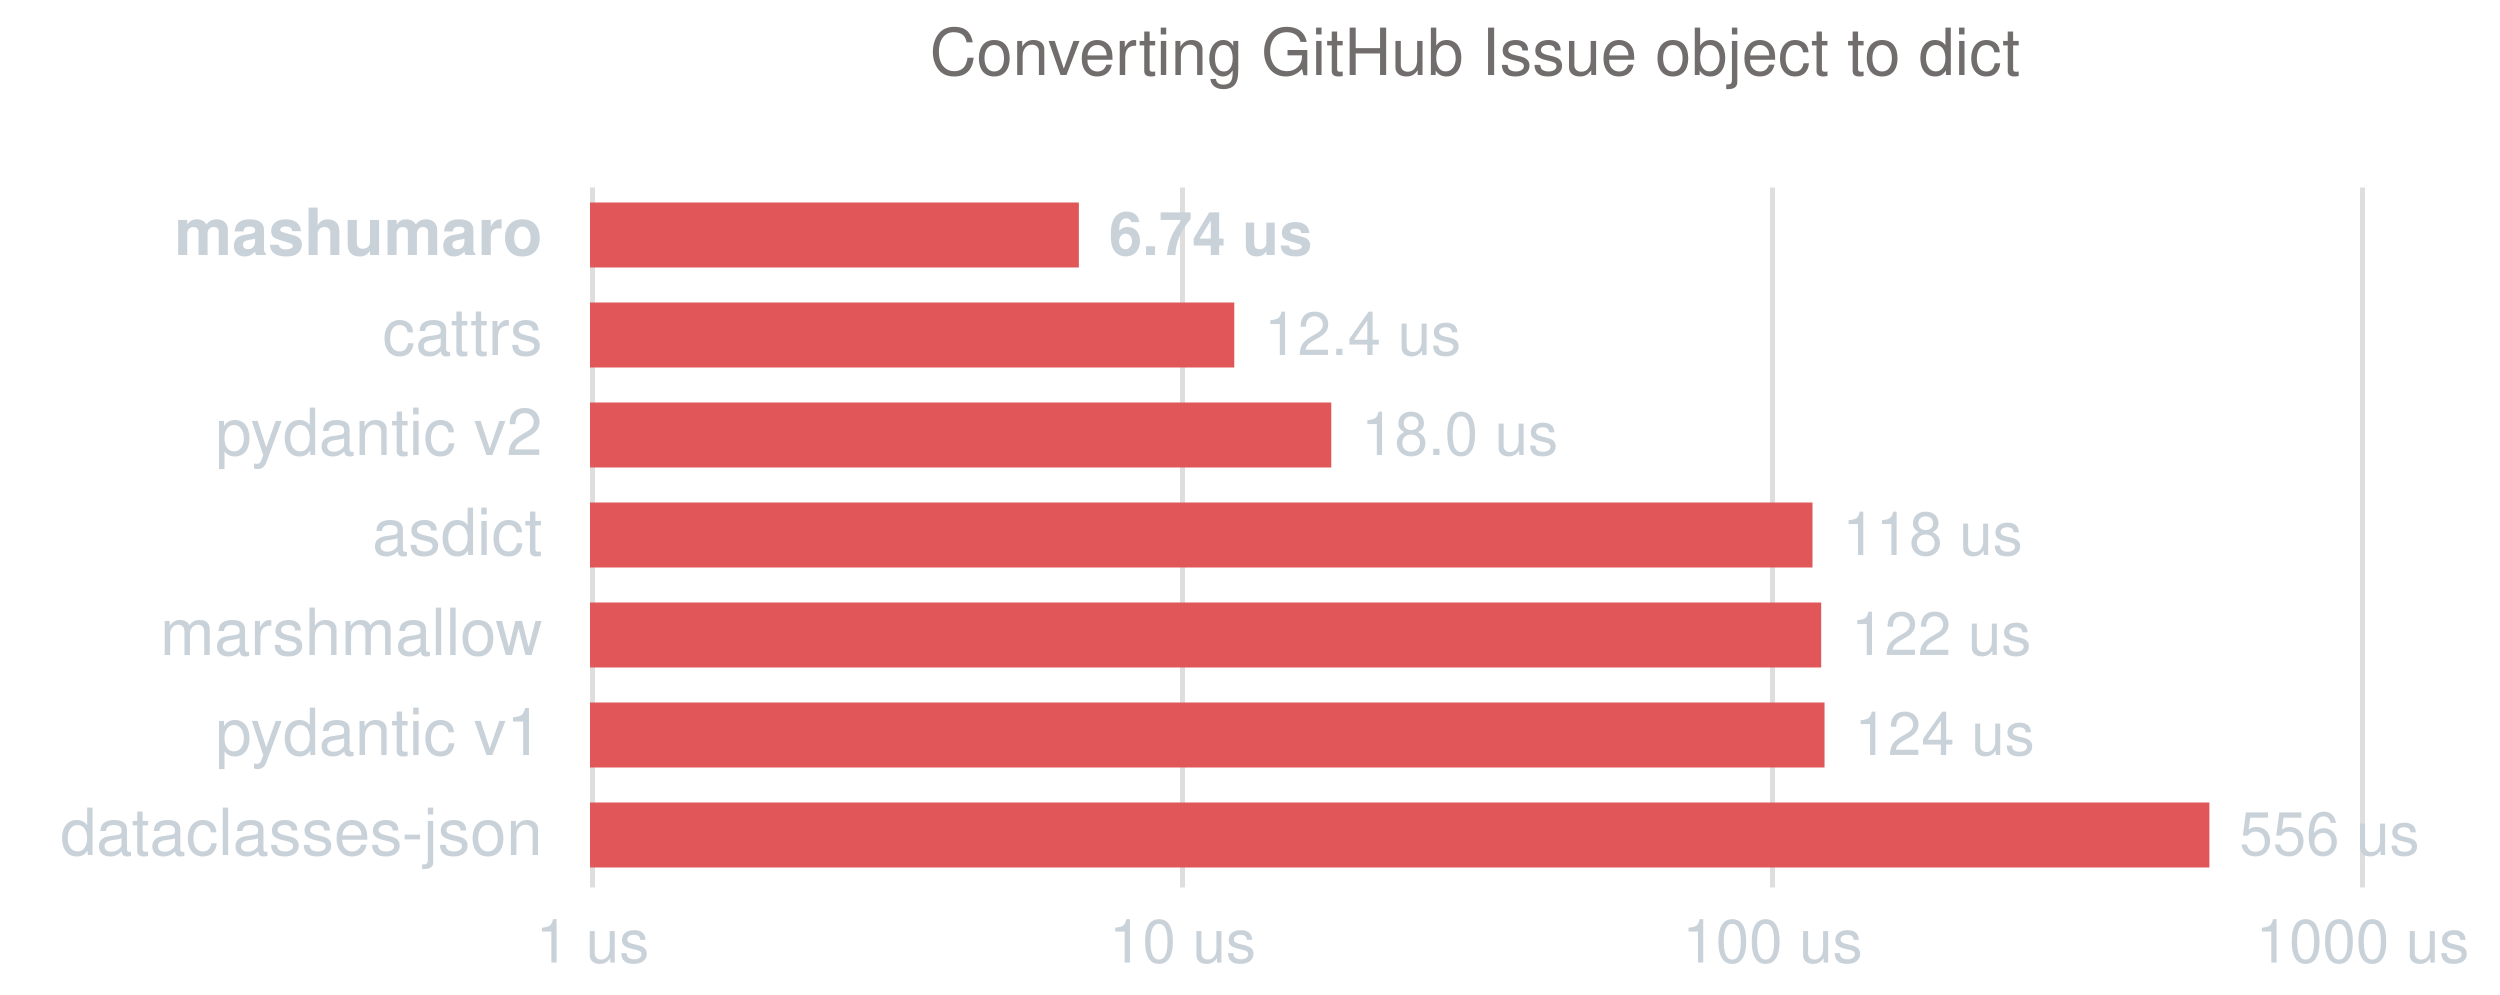
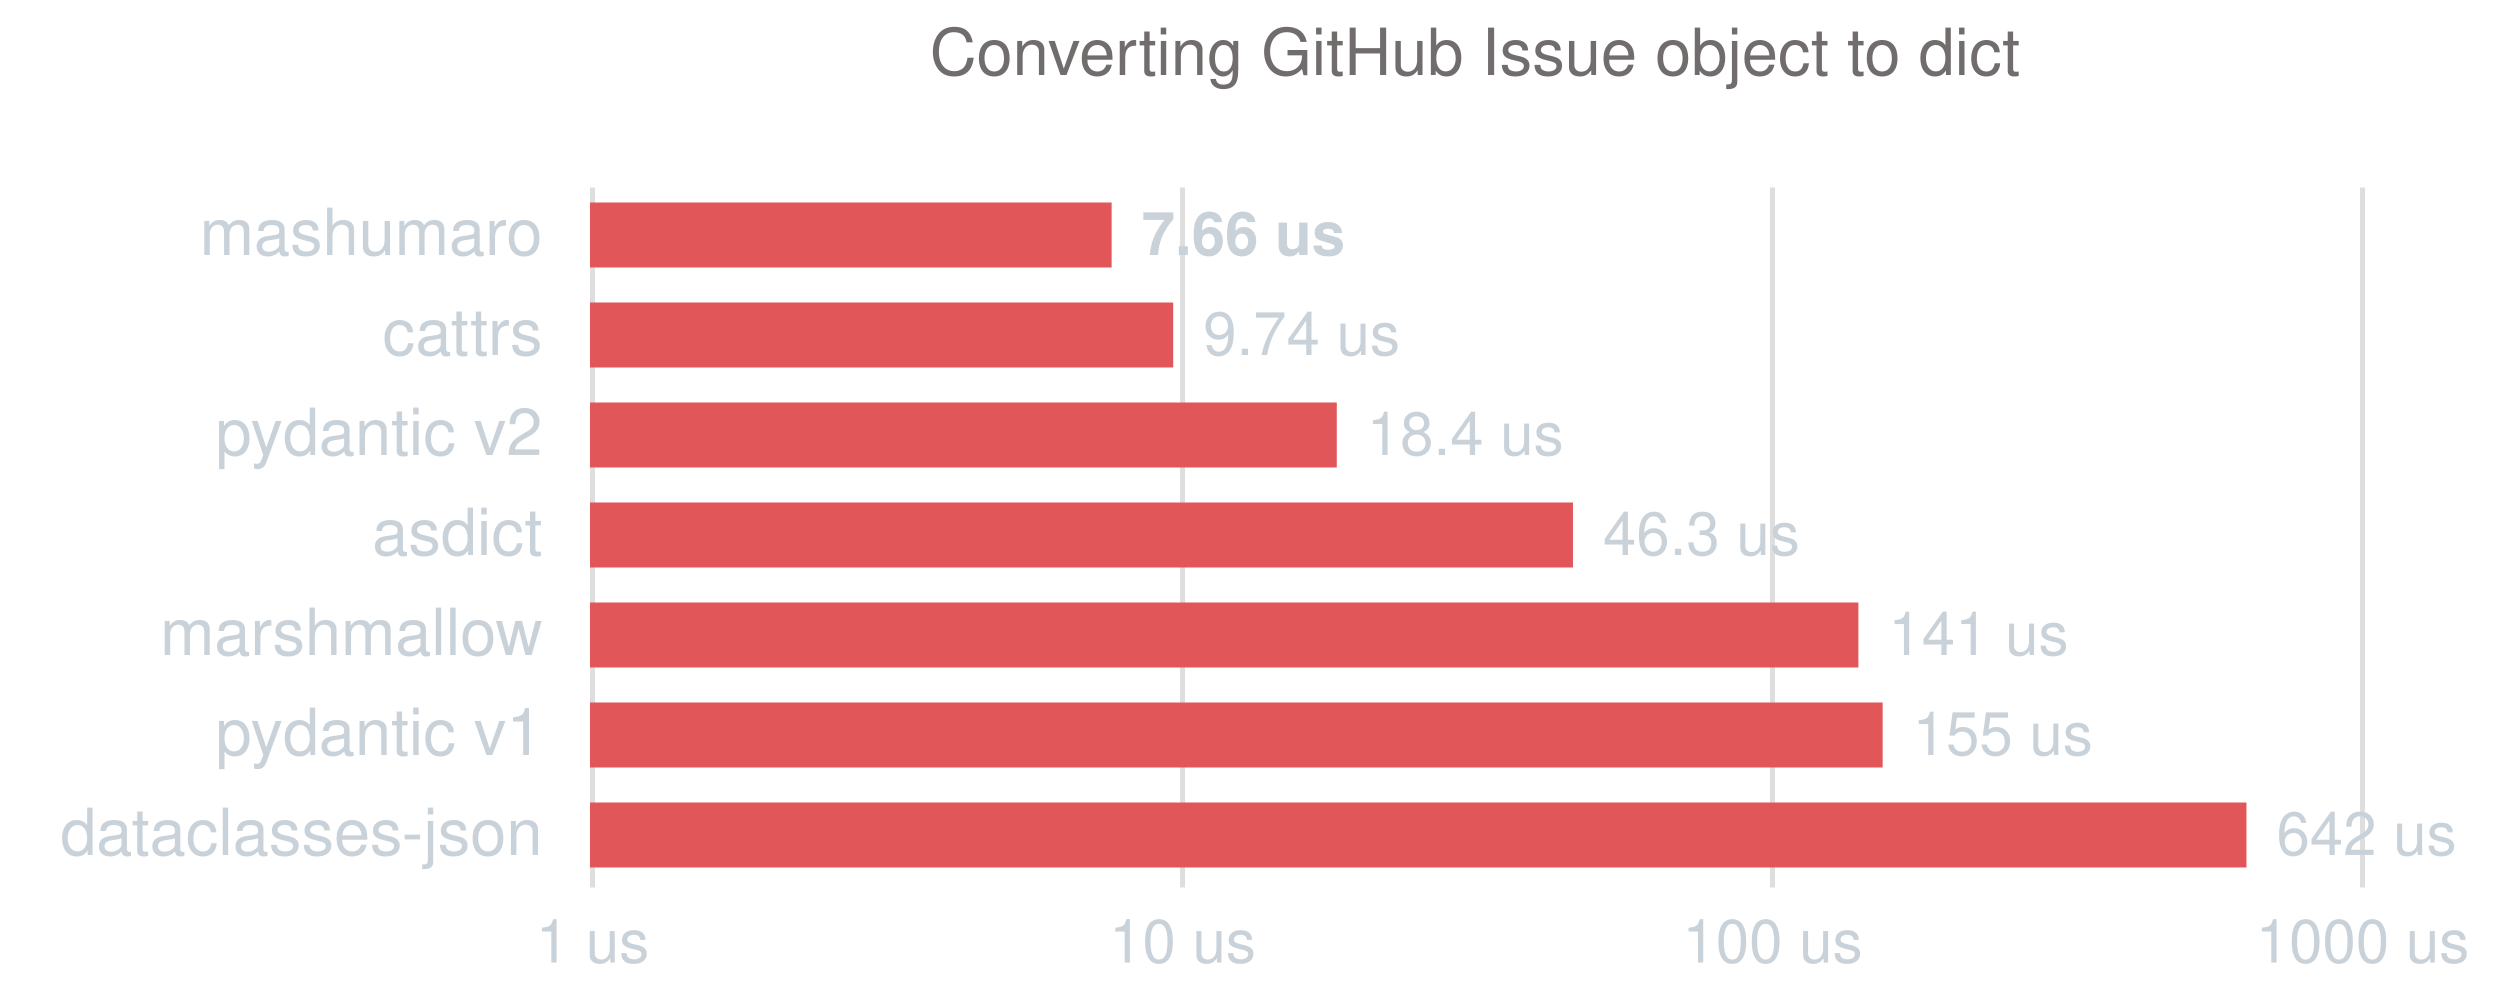
<svg xmlns="http://www.w3.org/2000/svg" version="1.1" class="marks" width="1000" height="398" viewBox="0 0 500 199">
  <g fill="none" stroke-miterlimit="10" transform="translate(118,37)">
    <g class="mark-group role-frame root" role="graphics-object" aria-roledescription="group mark container">
      <g transform="translate(0,0)">
        <path class="background" aria-hidden="true" d="M0,0h354v140h-354Z" />
        <g>
          <g class="mark-group role-axis" aria-hidden="true">
            <g transform="translate(0.5,140.5)">
              <path class="background" aria-hidden="true" d="M0,0h0v0h0Z" pointer-events="none" />
              <g>
                <g class="mark-rule role-axis-grid" pointer-events="none">
                  <line transform="translate(0,0)" x2="0" y2="-140" stroke="rgba(127,127,127,0.25)" stroke-width="1" opacity="1" />
                  <line transform="translate(118,0)" x2="0" y2="-140" stroke="rgba(127,127,127,0.25)" stroke-width="1" opacity="1" />
                  <line transform="translate(236,0)" x2="0" y2="-140" stroke="rgba(127,127,127,0.25)" stroke-width="1" opacity="1" />
                  <line transform="translate(354,0)" x2="0" y2="-140" stroke="rgba(127,127,127,0.25)" stroke-width="1" opacity="1" />
                </g>
              </g>
              <path class="foreground" aria-hidden="true" d="" pointer-events="none" display="none" />
            </g>
          </g>
          <g class="mark-group role-axis" role="graphics-symbol" aria-roledescription="axis" aria-label="X-axis for a log scale with values from 0.000001 to 0.001">
            <g transform="translate(0.5,140.5)">
              <path class="background" aria-hidden="true" d="M0,0h0v0h0Z" pointer-events="none" />
              <g>
                <g class="mark-rule role-axis-tick" pointer-events="none">
                  <line transform="translate(0,0)" x2="0" y2="0" stroke="rgba(127,127,127,0.25)" stroke-width="1" opacity="1" />
                  <line transform="translate(118,0)" x2="0" y2="0" stroke="rgba(127,127,127,0.25)" stroke-width="1" opacity="1" />
                  <line transform="translate(236,0)" x2="0" y2="0" stroke="rgba(127,127,127,0.25)" stroke-width="1" opacity="1" />
                  <line transform="translate(354,0)" x2="0" y2="0" stroke="rgba(127,127,127,0.25)" stroke-width="1" opacity="1" />
                </g>
                <g class="mark-text role-axis-label" pointer-events="none">
                  <text text-anchor="middle" transform="translate(0,15)" font-family="-apple-system,BlinkMacSystemFont,&quot;Segoe UI&quot;,Helvetica,Arial,sans-serif,&quot;Apple Color Emoji&quot;,&quot;Segoe UI Emoji&quot;" font-size="12px" fill="#C9D1D9" opacity="1">1 us</text>
                  <text text-anchor="middle" transform="translate(118,15)" font-family="-apple-system,BlinkMacSystemFont,&quot;Segoe UI&quot;,Helvetica,Arial,sans-serif,&quot;Apple Color Emoji&quot;,&quot;Segoe UI Emoji&quot;" font-size="12px" fill="#C9D1D9" opacity="1">10 us</text>
                  <text text-anchor="middle" transform="translate(236,15)" font-family="-apple-system,BlinkMacSystemFont,&quot;Segoe UI&quot;,Helvetica,Arial,sans-serif,&quot;Apple Color Emoji&quot;,&quot;Segoe UI Emoji&quot;" font-size="12px" fill="#C9D1D9" opacity="1">100 us</text>
                  <text text-anchor="middle" transform="translate(354,15)" font-family="-apple-system,BlinkMacSystemFont,&quot;Segoe UI&quot;,Helvetica,Arial,sans-serif,&quot;Apple Color Emoji&quot;,&quot;Segoe UI Emoji&quot;" font-size="12px" fill="#C9D1D9" opacity="1">1000 us</text>
                </g>
              </g>
              <path class="foreground" aria-hidden="true" d="" pointer-events="none" display="none" />
            </g>
          </g>
          <g class="mark-group role-axis" role="graphics-symbol" aria-roledescription="axis" aria-label="Y-axis for a discrete scale with 7 values: mashumaro, cattrs, pydantic v2, asdict, marshmallow, pydantic v1, dataclasses-json">
            <g transform="translate(0.5,0.5)">
              <path class="background" aria-hidden="true" d="M0,0h0v0h0Z" pointer-events="none" />
              <g>
                <g class="mark-text role-axis-label" pointer-events="none">
-                   <text text-anchor="end" transform="translate(-10,13.5)" font-family="-apple-system,BlinkMacSystemFont,&quot;Segoe UI&quot;,Helvetica,Arial,sans-serif,&quot;Apple Color Emoji&quot;,&quot;Segoe UI Emoji&quot;" font-size="13px" fill="#C9D1D9" opacity="1" font-weight="bold">mashumaro</text>
+                   <text text-anchor="end" transform="translate(-10,13.5)" font-family="-apple-system,BlinkMacSystemFont,&quot;Segoe UI&quot;,Helvetica,Arial,sans-serif,&quot;Apple Color Emoji&quot;,&quot;Segoe UI Emoji&quot;" font-size="13px" fill="#C9D1D9" opacity="1">mashumaro</text>
                  <text text-anchor="end" transform="translate(-10,33.5)" font-family="-apple-system,BlinkMacSystemFont,&quot;Segoe UI&quot;,Helvetica,Arial,sans-serif,&quot;Apple Color Emoji&quot;,&quot;Segoe UI Emoji&quot;" font-size="13px" fill="#C9D1D9" opacity="1">cattrs</text>
                  <text text-anchor="end" transform="translate(-10,53.5)" font-family="-apple-system,BlinkMacSystemFont,&quot;Segoe UI&quot;,Helvetica,Arial,sans-serif,&quot;Apple Color Emoji&quot;,&quot;Segoe UI Emoji&quot;" font-size="13px" fill="#C9D1D9" opacity="1">pydantic v2</text>
                  <text text-anchor="end" transform="translate(-10,73.5)" font-family="-apple-system,BlinkMacSystemFont,&quot;Segoe UI&quot;,Helvetica,Arial,sans-serif,&quot;Apple Color Emoji&quot;,&quot;Segoe UI Emoji&quot;" font-size="13px" fill="#C9D1D9" opacity="1">asdict</text>
                  <text text-anchor="end" transform="translate(-10,93.5)" font-family="-apple-system,BlinkMacSystemFont,&quot;Segoe UI&quot;,Helvetica,Arial,sans-serif,&quot;Apple Color Emoji&quot;,&quot;Segoe UI Emoji&quot;" font-size="13px" fill="#C9D1D9" opacity="1">marshmallow</text>
                  <text text-anchor="end" transform="translate(-10,113.5)" font-family="-apple-system,BlinkMacSystemFont,&quot;Segoe UI&quot;,Helvetica,Arial,sans-serif,&quot;Apple Color Emoji&quot;,&quot;Segoe UI Emoji&quot;" font-size="13px" fill="#C9D1D9" opacity="1">pydantic v1</text>
                  <text text-anchor="end" transform="translate(-10,133.5)" font-family="-apple-system,BlinkMacSystemFont,&quot;Segoe UI&quot;,Helvetica,Arial,sans-serif,&quot;Apple Color Emoji&quot;,&quot;Segoe UI Emoji&quot;" font-size="13px" fill="#C9D1D9" opacity="1">dataclasses-json</text>
                </g>
              </g>
              <path class="foreground" aria-hidden="true" d="" pointer-events="none" display="none" />
            </g>
          </g>
          <g class="mark-rect role-mark layer_0_marks" role="graphics-object" aria-roledescription="rect mark container">
-             <path aria-label="time: 0.00000673891931899; library: mashumaro" role="graphics-symbol" aria-roledescription="bar" d="M0,3.5h97.774v13h-97.774Z" fill="#E15759" />
-             <path aria-label="time: 0.0000123588411088; library: cattrs" role="graphics-symbol" aria-roledescription="bar" d="M0,23.5h128.853v13h-128.853Z" fill="#E15759" />
-             <path aria-label="time: 0.0000180469913978; library: pydantic v2" role="graphics-symbol" aria-roledescription="bar" d="M0,43.5h148.256v13h-148.256Z" fill="#E15759" />
-             <path aria-label="time: 0.000118038934313; library: asdict" role="graphics-symbol" aria-roledescription="bar" d="M0,63.5h244.499v13h-244.499Z" fill="#E15759" />
-             <path aria-label="time: 0.000122111951303; library: marshmallow" role="graphics-symbol" aria-roledescription="bar" d="M0,83.5h246.237v13h-246.237Z" fill="#E15759" />
-             <path aria-label="time: 0.000123716959618; library: pydantic v1" role="graphics-symbol" aria-roledescription="bar" d="M0,103.5h246.907v13h-246.907Z" fill="#E15759" />
-             <path aria-label="time: 0.000555579158731; library: dataclasses-json" role="graphics-symbol" aria-roledescription="bar" d="M0,123.5h323.88v13h-323.88Z" fill="#E15759" />
+             <path aria-label="time: 0.00000765862846492; library: mashumaro" role="graphics-symbol" aria-roledescription="bar" d="M0,3.5h104.33v13h-104.33Z" fill="#E15759" />
+             <path aria-label="time: 0.0000097374827071; library: cattrs" role="graphics-symbol" aria-roledescription="bar" d="M0,23.5h116.637v13h-116.637Z" fill="#E15759" />
+             <path aria-label="time: 0.0000184389552703; library: pydantic v2" role="graphics-symbol" aria-roledescription="bar" d="M0,43.5h149.357v13h-149.357Z" fill="#E15759" />
+             <path aria-label="time: 0.000046349577481; library: asdict" role="graphics-symbol" aria-roledescription="bar" d="M0,63.5h196.593v13h-196.593Z" fill="#E15759" />
+             <path aria-label="time: 0.000141197214123; library: marshmallow" role="graphics-symbol" aria-roledescription="bar" d="M0,83.5h253.679v13h-253.679Z" fill="#E15759" />
+             <path aria-label="time: 0.000155224738921; library: pydantic v1" role="graphics-symbol" aria-roledescription="bar" d="M0,103.5h258.533v13h-258.533Z" fill="#E15759" />
+             <path aria-label="time: 0.000642076375319; library: dataclasses-json" role="graphics-symbol" aria-roledescription="bar" d="M0,123.5h331.295v13h-331.295Z" fill="#E15759" />
          </g>
          <g class="mark-text role-mark layer_1_marks" role="graphics-object" aria-roledescription="text mark container">
-             <text aria-label="time: 0.0000123588411088; library: cattrs; timeFormat: 12.4 us" role="graphics-symbol" aria-roledescription="text mark" text-anchor="start" transform="translate(134.8534,34)" font-family="-apple-system,BlinkMacSystemFont,&quot;Segoe UI&quot;,Helvetica,Arial,sans-serif,&quot;Apple Color Emoji&quot;,&quot;Segoe UI Emoji&quot;" font-size="12px" fill="#C9D1D9">12.4 us</text>
-             <text aria-label="time: 0.0000180469913978; library: pydantic v2; timeFormat: 18.0 us" role="graphics-symbol" aria-roledescription="text mark" text-anchor="start" transform="translate(154.2558,54)" font-family="-apple-system,BlinkMacSystemFont,&quot;Segoe UI&quot;,Helvetica,Arial,sans-serif,&quot;Apple Color Emoji&quot;,&quot;Segoe UI Emoji&quot;" font-size="12px" fill="#C9D1D9">18.0 us</text>
-             <text aria-label="time: 0.000118038934313; library: asdict; timeFormat: 118 us" role="graphics-symbol" aria-roledescription="text mark" text-anchor="start" transform="translate(250.499,74)" font-family="-apple-system,BlinkMacSystemFont,&quot;Segoe UI&quot;,Helvetica,Arial,sans-serif,&quot;Apple Color Emoji&quot;,&quot;Segoe UI Emoji&quot;" font-size="12px" fill="#C9D1D9">118 us</text>
-             <text aria-label="time: 0.000122111951303; library: marshmallow; timeFormat: 122 us" role="graphics-symbol" aria-roledescription="text mark" text-anchor="start" transform="translate(252.2375,94)" font-family="-apple-system,BlinkMacSystemFont,&quot;Segoe UI&quot;,Helvetica,Arial,sans-serif,&quot;Apple Color Emoji&quot;,&quot;Segoe UI Emoji&quot;" font-size="12px" fill="#C9D1D9">122 us</text>
-             <text aria-label="time: 0.000123716959618; library: pydantic v1; timeFormat: 124 us" role="graphics-symbol" aria-roledescription="text mark" text-anchor="start" transform="translate(252.9067,114)" font-family="-apple-system,BlinkMacSystemFont,&quot;Segoe UI&quot;,Helvetica,Arial,sans-serif,&quot;Apple Color Emoji&quot;,&quot;Segoe UI Emoji&quot;" font-size="12px" fill="#C9D1D9">124 us</text>
-             <text aria-label="time: 0.000555579158731; library: dataclasses-json; timeFormat: 556 us" role="graphics-symbol" aria-roledescription="text mark" text-anchor="start" transform="translate(329.88,134)" font-family="-apple-system,BlinkMacSystemFont,&quot;Segoe UI&quot;,Helvetica,Arial,sans-serif,&quot;Apple Color Emoji&quot;,&quot;Segoe UI Emoji&quot;" font-size="12px" fill="#C9D1D9">556 us</text>
+             <text aria-label="time: 0.0000097374827071; library: cattrs; timeFormat: 9.74 us" role="graphics-symbol" aria-roledescription="text mark" text-anchor="start" transform="translate(122.6367,34)" font-family="-apple-system,BlinkMacSystemFont,&quot;Segoe UI&quot;,Helvetica,Arial,sans-serif,&quot;Apple Color Emoji&quot;,&quot;Segoe UI Emoji&quot;" font-size="12px" fill="#C9D1D9">9.74 us</text>
+             <text aria-label="time: 0.0000184389552703; library: pydantic v2; timeFormat: 18.4 us" role="graphics-symbol" aria-roledescription="text mark" text-anchor="start" transform="translate(155.3569,54)" font-family="-apple-system,BlinkMacSystemFont,&quot;Segoe UI&quot;,Helvetica,Arial,sans-serif,&quot;Apple Color Emoji&quot;,&quot;Segoe UI Emoji&quot;" font-size="12px" fill="#C9D1D9">18.4 us</text>
+             <text aria-label="time: 0.000046349577481; library: asdict; timeFormat: 46.3 us" role="graphics-symbol" aria-roledescription="text mark" text-anchor="start" transform="translate(202.5934,74)" font-family="-apple-system,BlinkMacSystemFont,&quot;Segoe UI&quot;,Helvetica,Arial,sans-serif,&quot;Apple Color Emoji&quot;,&quot;Segoe UI Emoji&quot;" font-size="12px" fill="#C9D1D9">46.3 us</text>
+             <text aria-label="time: 0.000141197214123; library: marshmallow; timeFormat: 141 us" role="graphics-symbol" aria-roledescription="text mark" text-anchor="start" transform="translate(259.6795,94)" font-family="-apple-system,BlinkMacSystemFont,&quot;Segoe UI&quot;,Helvetica,Arial,sans-serif,&quot;Apple Color Emoji&quot;,&quot;Segoe UI Emoji&quot;" font-size="12px" fill="#C9D1D9">141 us</text>
+             <text aria-label="time: 0.000155224738921; library: pydantic v1; timeFormat: 155 us" role="graphics-symbol" aria-roledescription="text mark" text-anchor="start" transform="translate(264.5334,114)" font-family="-apple-system,BlinkMacSystemFont,&quot;Segoe UI&quot;,Helvetica,Arial,sans-serif,&quot;Apple Color Emoji&quot;,&quot;Segoe UI Emoji&quot;" font-size="12px" fill="#C9D1D9">155 us</text>
+             <text aria-label="time: 0.000642076375319; library: dataclasses-json; timeFormat: 642 us" role="graphics-symbol" aria-roledescription="text mark" text-anchor="start" transform="translate(337.2952,134)" font-family="-apple-system,BlinkMacSystemFont,&quot;Segoe UI&quot;,Helvetica,Arial,sans-serif,&quot;Apple Color Emoji&quot;,&quot;Segoe UI Emoji&quot;" font-size="12px" fill="#C9D1D9">642 us</text>
          </g>
          <g class="mark-text role-mark layer_2_marks" role="graphics-object" aria-roledescription="text mark container">
-             <text aria-label="time: 0.00000673891931899; library: mashumaro; timeFormat: 6.74 us" role="graphics-symbol" aria-roledescription="text mark" text-anchor="start" transform="translate(103.7737,14)" font-family="-apple-system,BlinkMacSystemFont,&quot;Segoe UI&quot;,Helvetica,Arial,sans-serif,&quot;Apple Color Emoji&quot;,&quot;Segoe UI Emoji&quot;" font-size="12px" font-weight="bold" fill="#C9D1D9">6.74 us</text>
+             <text aria-label="time: 0.00000765862846492; library: mashumaro; timeFormat: 7.66 us" role="graphics-symbol" aria-roledescription="text mark" text-anchor="start" transform="translate(110.3298,14)" font-family="-apple-system,BlinkMacSystemFont,&quot;Segoe UI&quot;,Helvetica,Arial,sans-serif,&quot;Apple Color Emoji&quot;,&quot;Segoe UI Emoji&quot;" font-size="12px" font-weight="bold" fill="#C9D1D9">7.66 us</text>
          </g>
          <g class="mark-group role-title">
            <g transform="translate(177,-17)">
              <path class="background" aria-hidden="true" d="M0,0h0v0h0Z" pointer-events="none" />
              <g>
                <g class="mark-text role-title-text" role="graphics-symbol" aria-roledescription="title" aria-label="Title text 'Converting GitHub Issue object to dict'" pointer-events="none">
                  <text text-anchor="middle" transform="translate(0,-5)" font-family="-apple-system,BlinkMacSystemFont,&quot;Segoe UI&quot;,Helvetica,Arial,sans-serif,&quot;Apple Color Emoji&quot;,&quot;Segoe UI Emoji&quot;" font-size="13px" font-weight="normal" fill="#706D6C" opacity="1">Converting GitHub Issue object to dict</text>
                </g>
              </g>
              <path class="foreground" aria-hidden="true" d="" pointer-events="none" display="none" />
            </g>
          </g>
        </g>
        <path class="foreground" aria-hidden="true" d="" display="none" />
      </g>
    </g>
  </g>
</svg>
